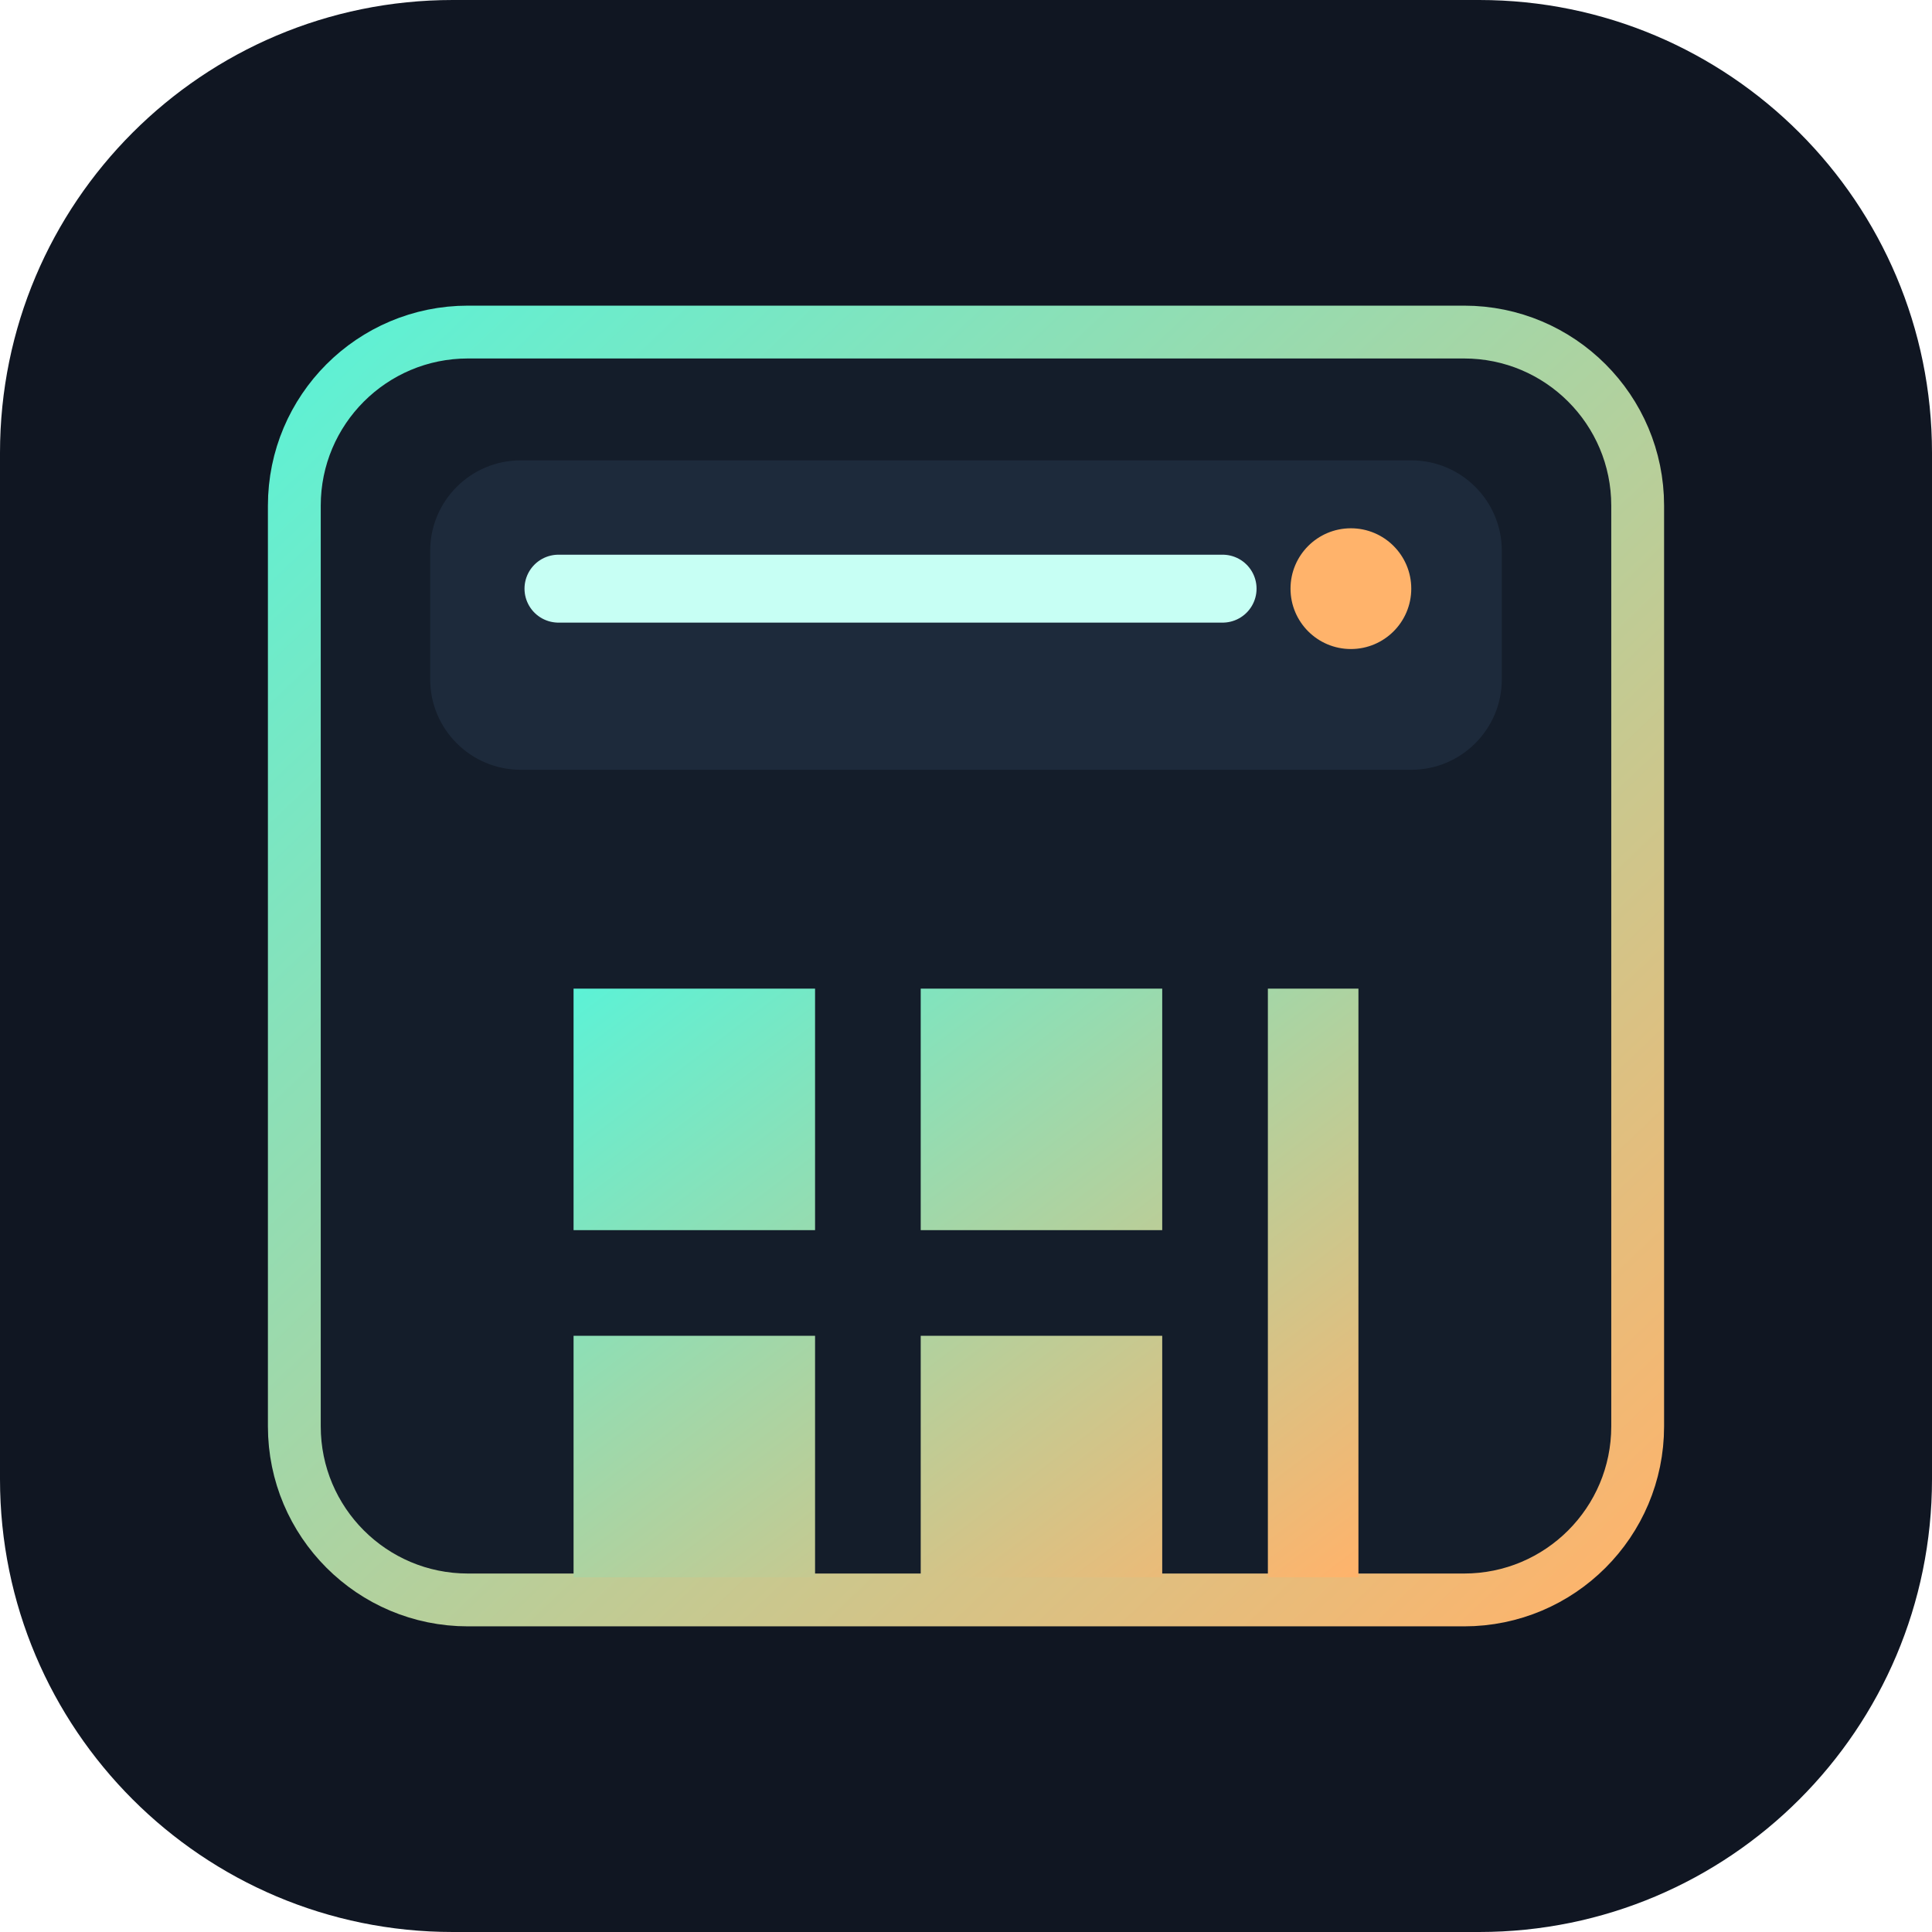
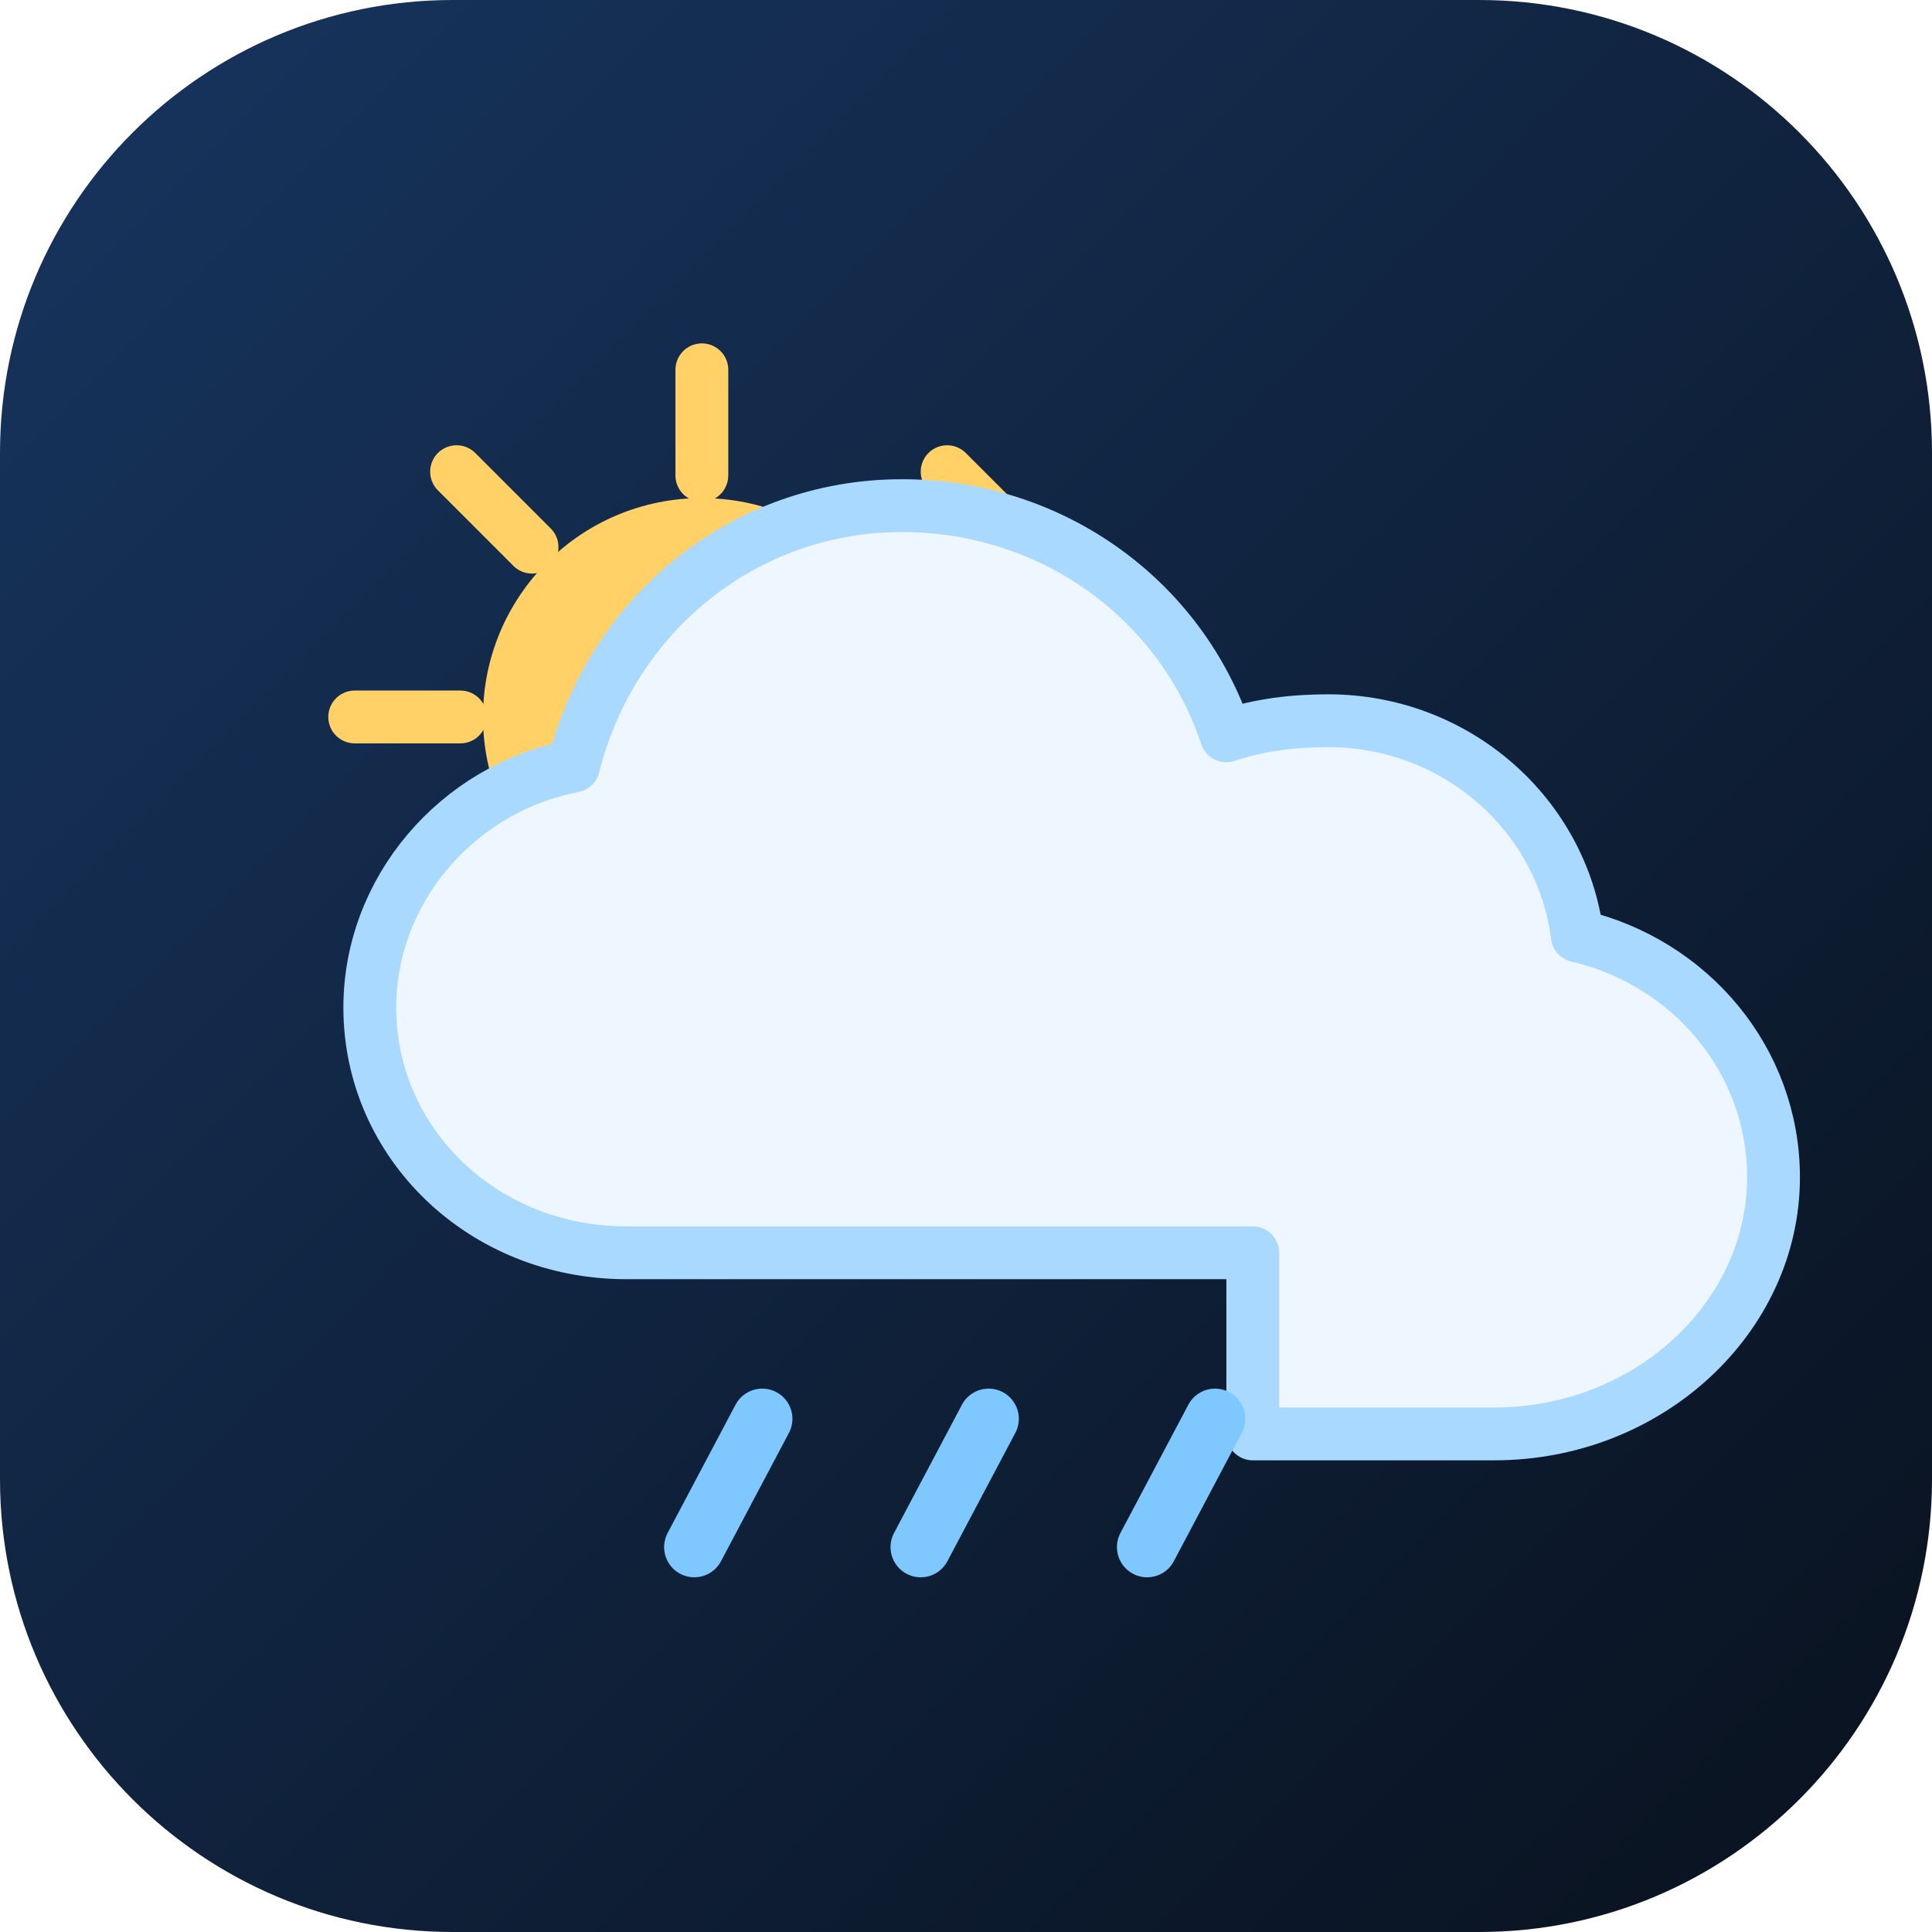
<svg xmlns="http://www.w3.org/2000/svg" viewBox="0 0 512 512">
  <defs>
-     <linearGradient id="g" x1="0%" y1="0%" x2="100%" y2="100%">
-       <stop offset="0%" stop-color="#5cf2d6" />
-       <stop offset="100%" stop-color="#ffb36b" />
+     <linearGradient id="mausamBg" x1="0%" y1="0%" x2="100%" y2="100%">
+       <stop offset="0%" stop-color="#17355f" />
+       <stop offset="100%" stop-color="#09111d" />
    </linearGradient>
  </defs>
-   <rect width="512" height="512" rx="120" fill="#101622" />
-   <rect x="78" y="88" width="356" height="336" rx="46" fill="#141d2a" stroke="url(#g)" stroke-width="14" />
-   <rect x="114" y="122" width="284" height="82" rx="24" fill="#1d2a3b" />
-   <path d="M152 262h64v64h-64zM244 262h64v64h-64zM336 262h24v156h-24zM152 354h64v64h-64zM244 354h64v64h-64z" fill="url(#g)" />
-   <path d="M148 156h176" stroke="#c7fff4" stroke-width="18" stroke-linecap="round" />
-   <circle cx="358" cy="156" r="16" fill="#ffb36b" />
+   <rect width="512" height="512" rx="120" fill="url(#mausamBg)" />
+   <circle cx="186" cy="190" r="58" fill="#ffd166" />
+   <g fill="none" stroke="#ffd166" stroke-width="14" stroke-linecap="round">
+     <path d="M186 98v28" />
+     <path d="M186 254v28" />
+     <path d="M94 190h28" />
+     <path d="M250 190h28" />
+     <path d="M121 125l20 20" />
+     <path d="M251 255l20 20" />
+     <path d="M121 255l20-20" />
+     <path d="M251 125l20 20" />
+   </g>
+   <path d="M332 332H166c-38 0-68-29-68-65 0-31 23-58 54-64 10-40 45-69 87-69 40 0 74 25 86 61 9-3 18-4 27-4 34 0 62 25 66 57 30 7 52 33 52 64 0 37-33 68-74 68h-64z" fill="#eef7ff" stroke="#a9d9ff" stroke-width="14" stroke-linejoin="round" />
+   <path d="M202 376l-18 34M262 376l-18 34M322 376l-18 34" fill="none" stroke="#7ec8ff" stroke-width="16" stroke-linecap="round" />
</svg>
